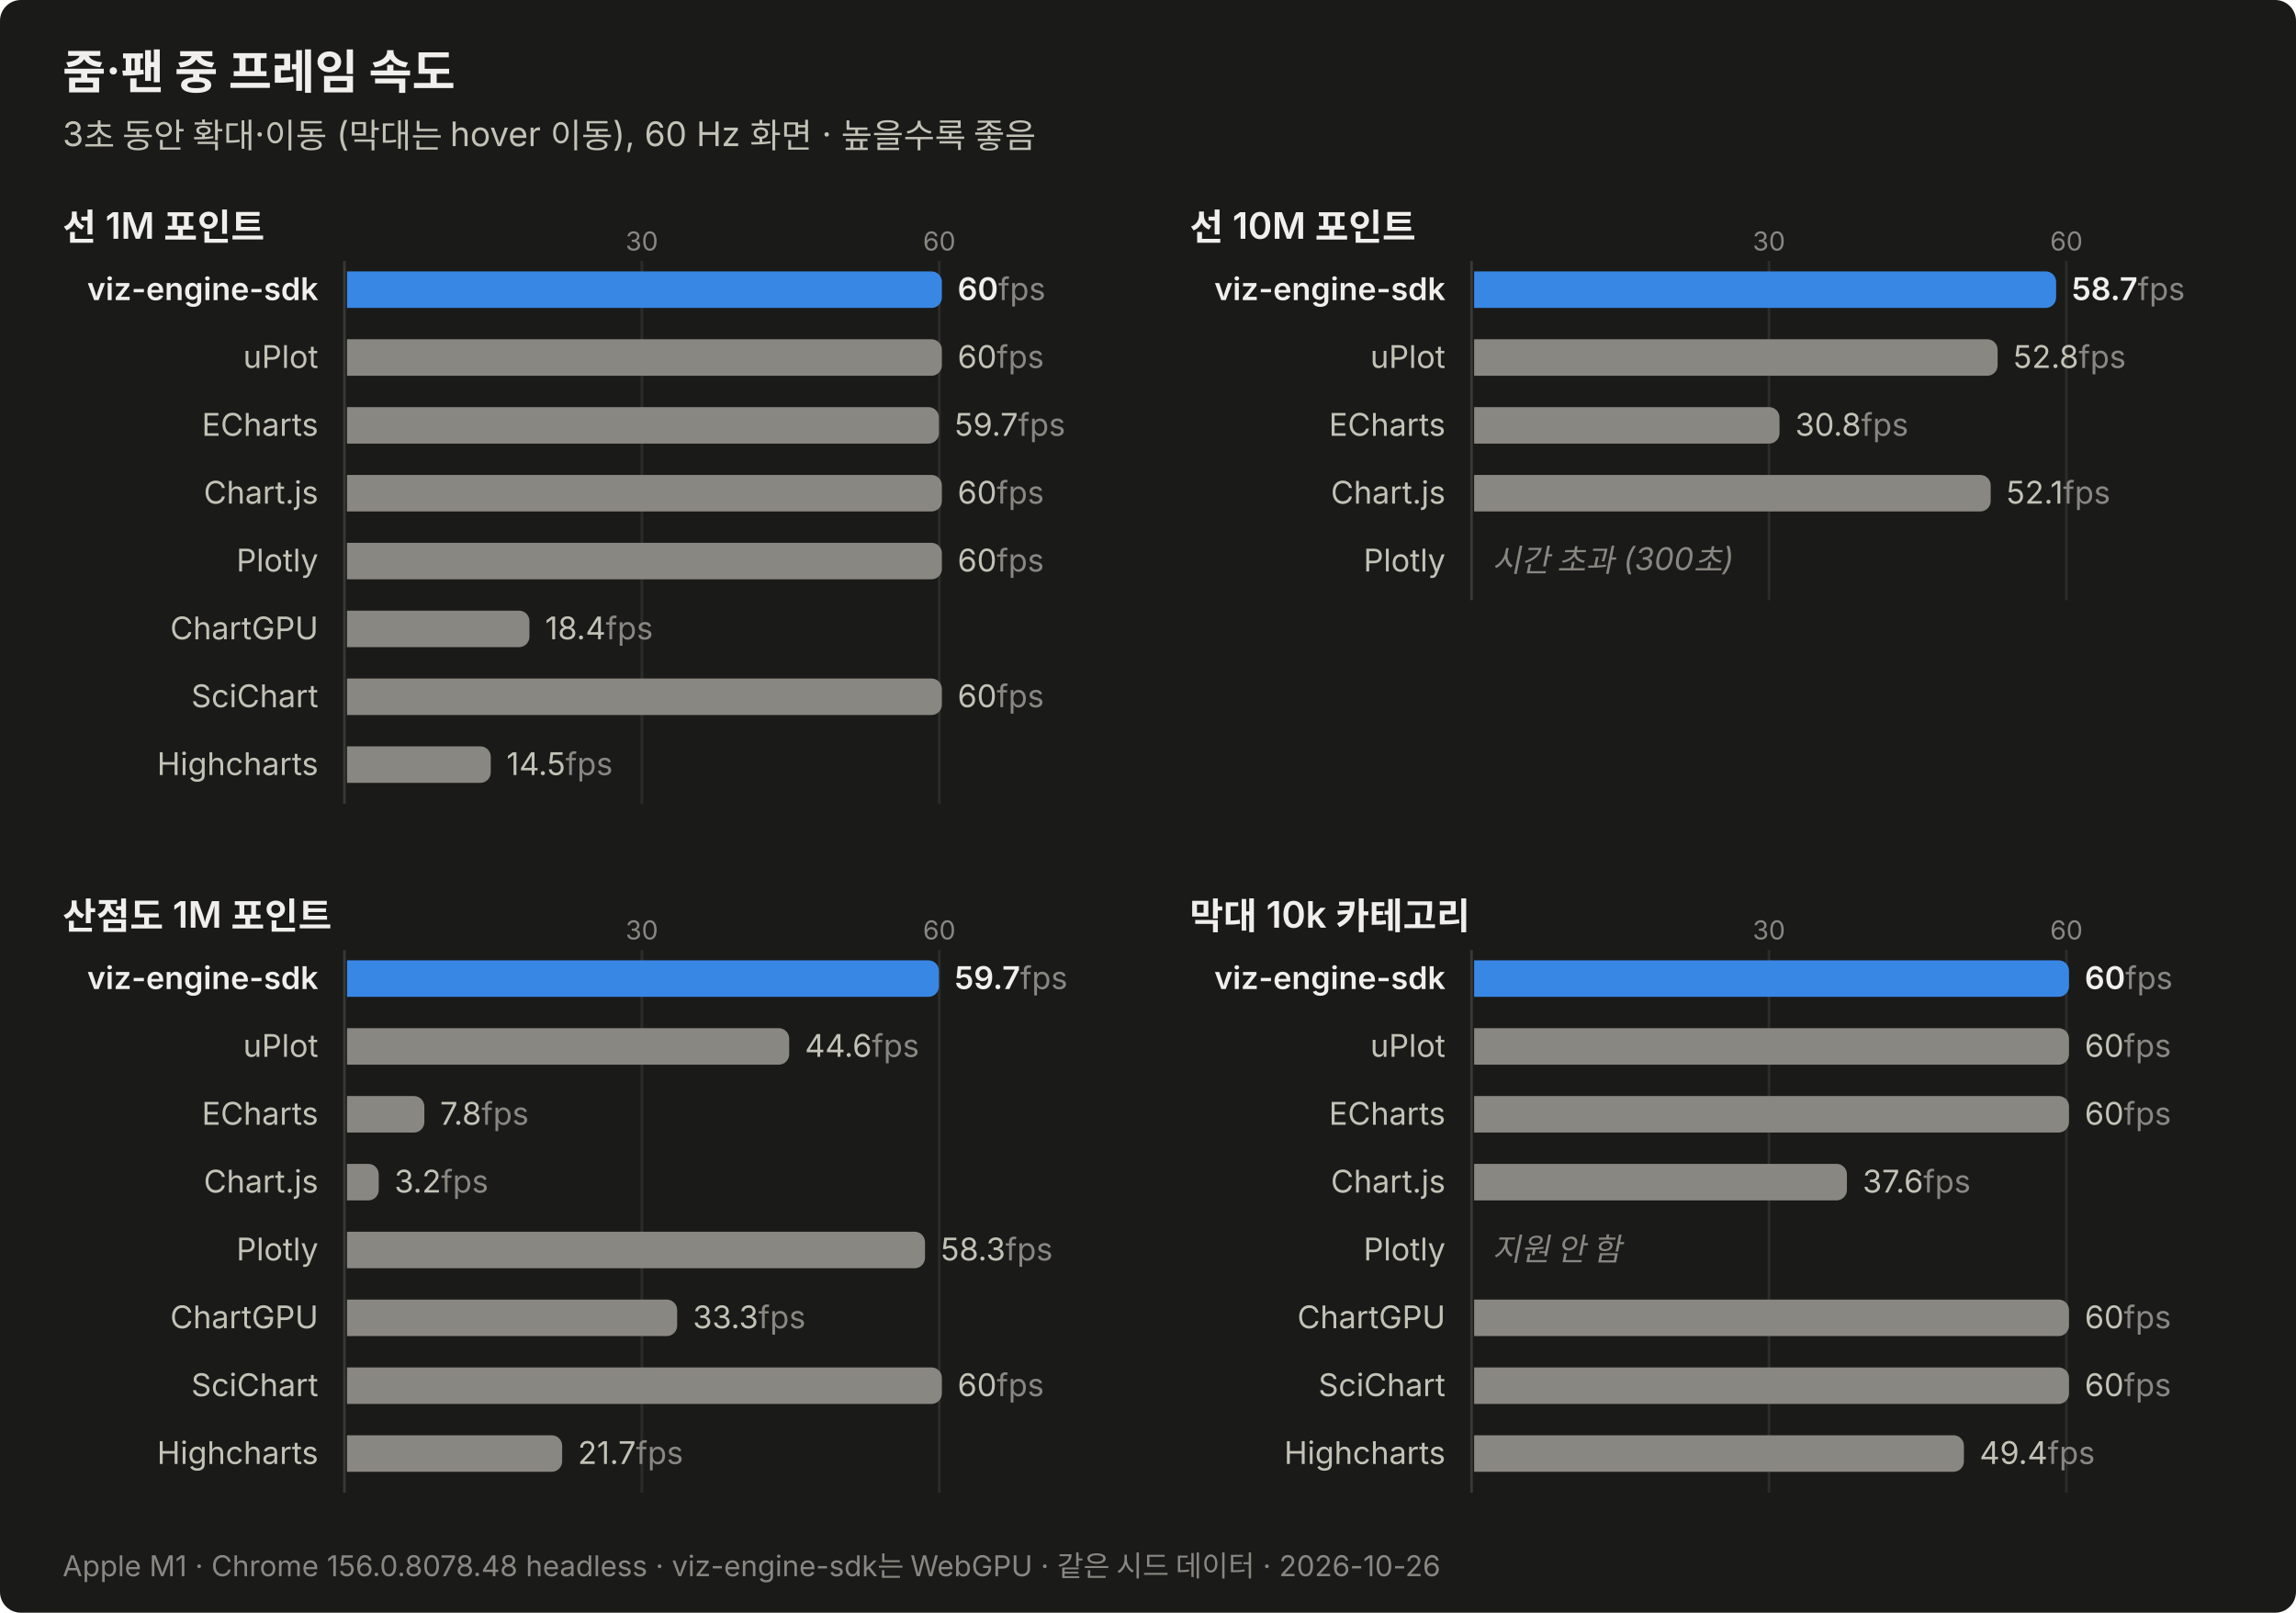
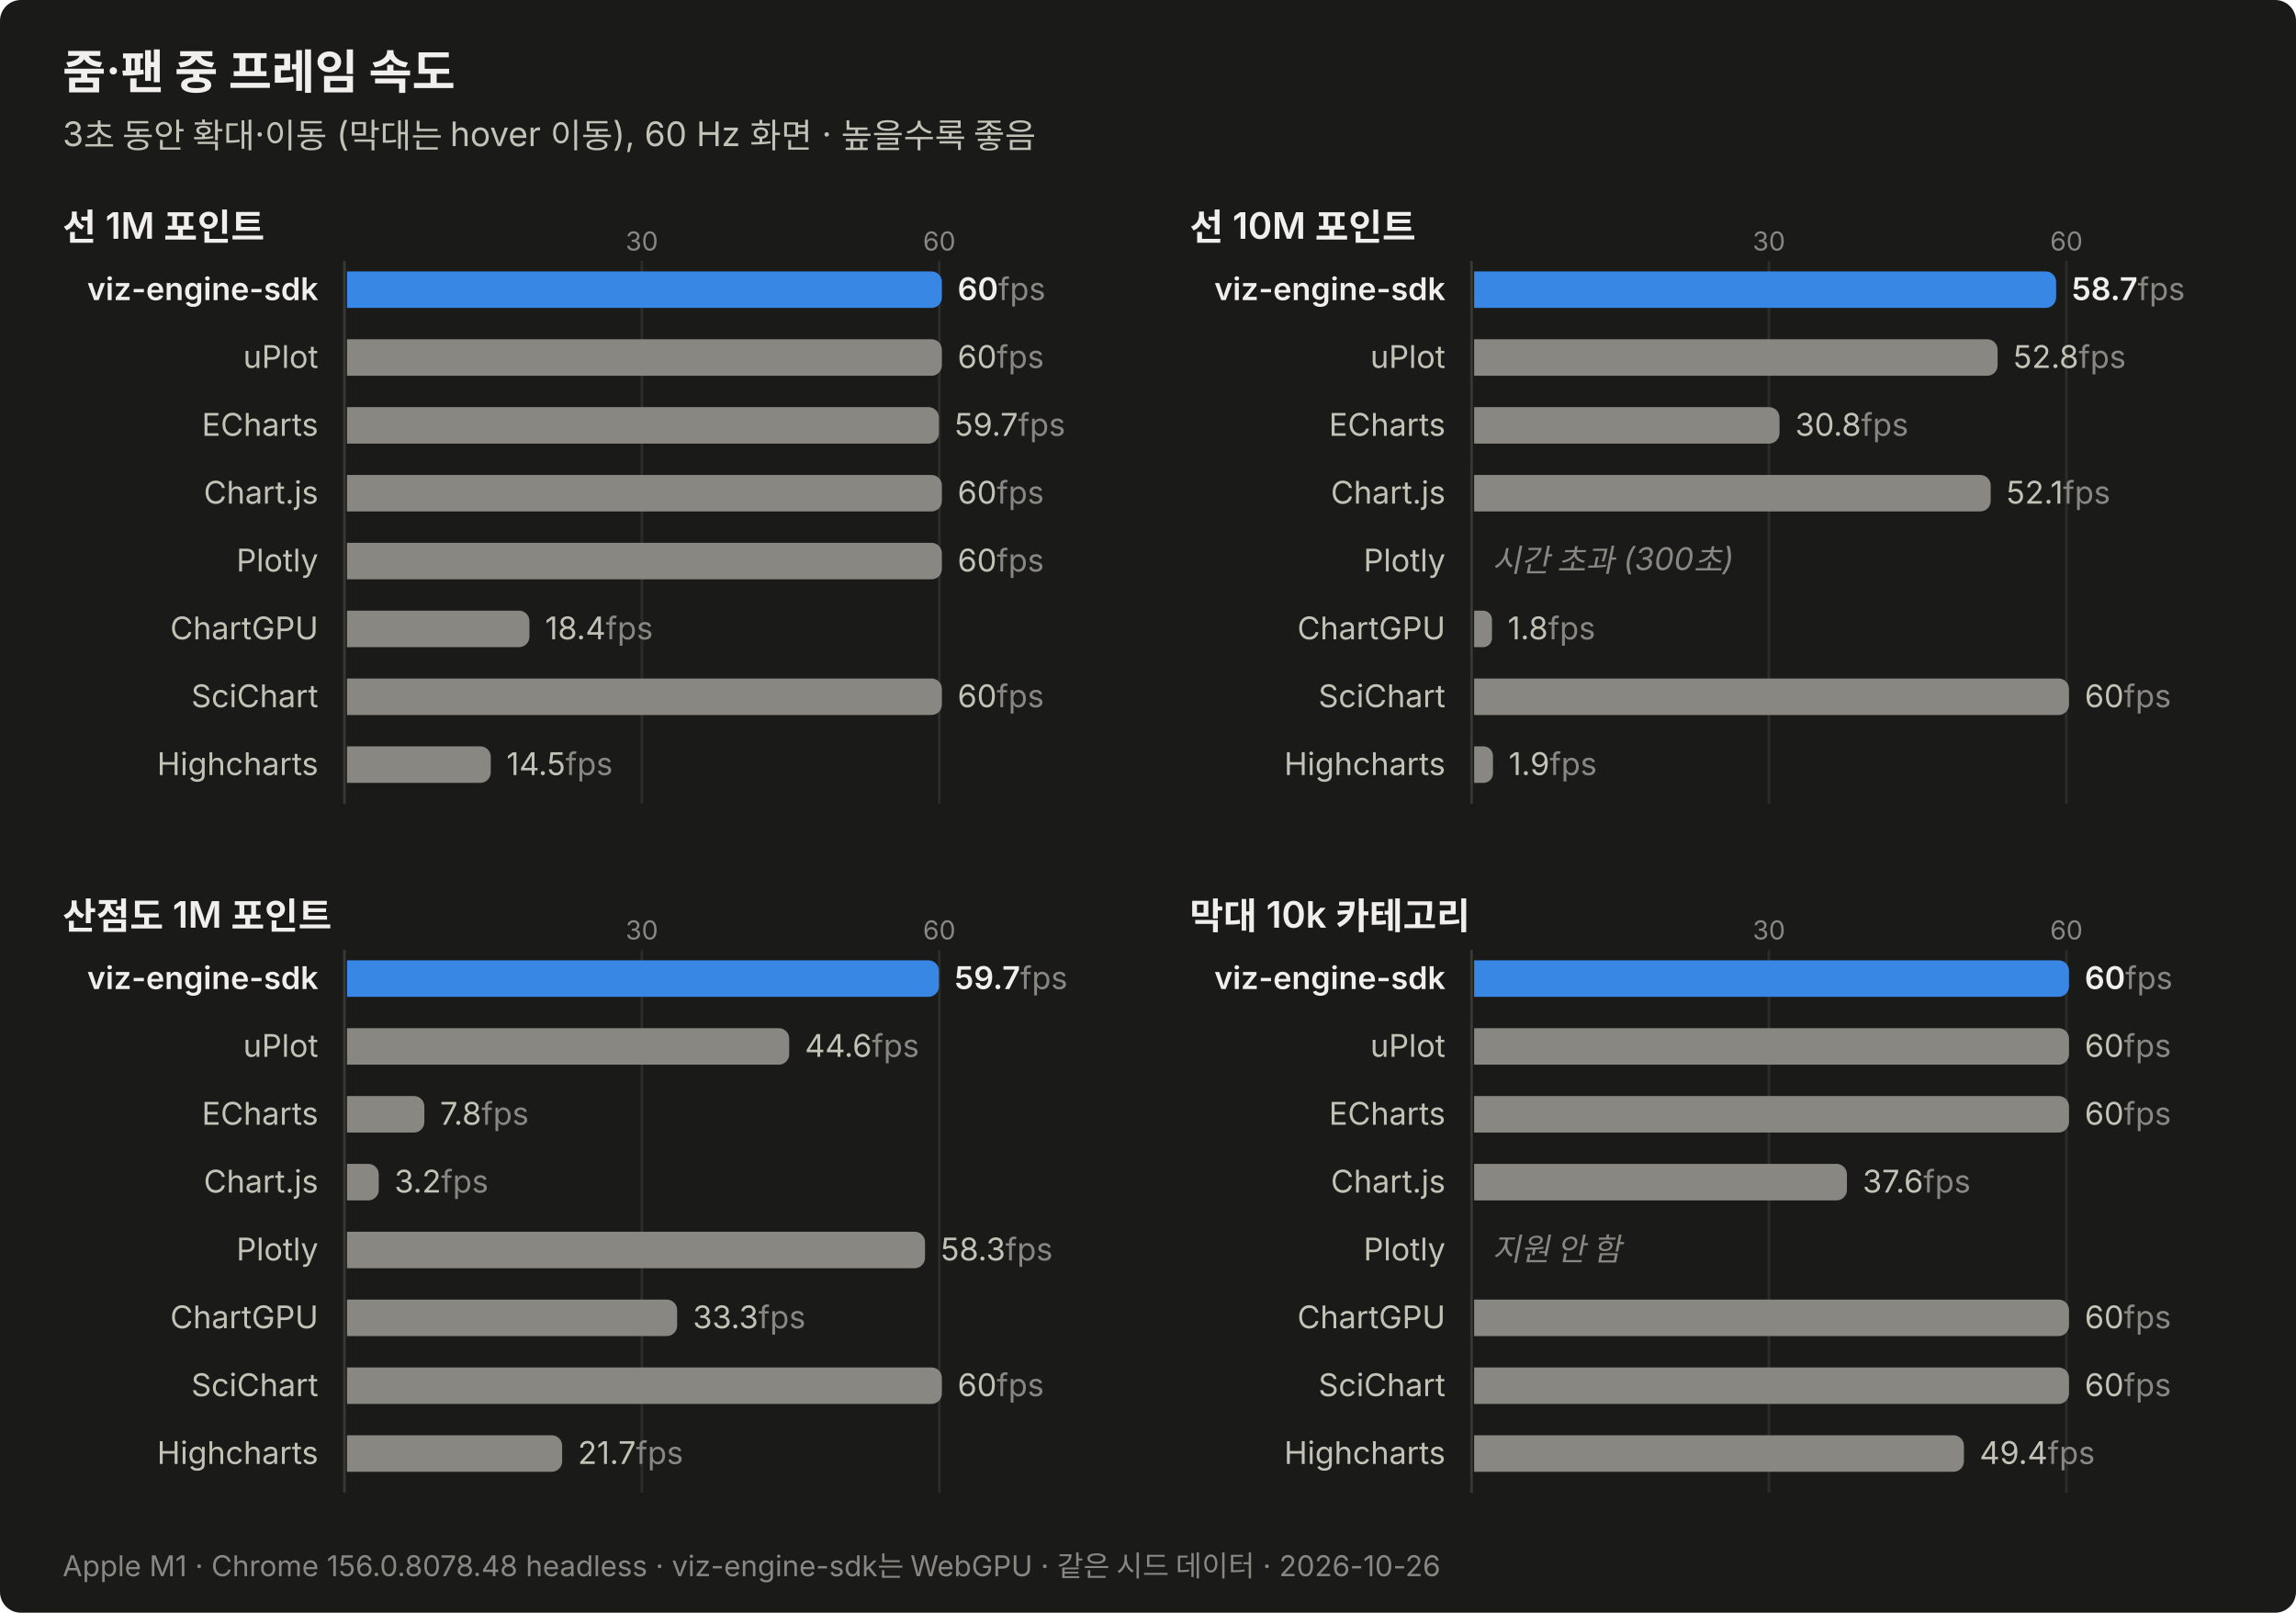
<svg xmlns="http://www.w3.org/2000/svg" width="880" height="618" viewBox="0 0 880 618" font-family="system-ui, -apple-system, &quot;Segoe UI&quot;, &quot;Apple SD Gothic Neo&quot;, &quot;Malgun Gothic&quot;, sans-serif" role="img" aria-labelledby="t d">
  <rect width="880" height="618" rx="8" fill="#1a1a19" />
  <text x="24" y="34" font-size="18" font-weight="600" fill="#f0efec">줌·팬 중 프레임 속도</text>
  <text x="24" y="56" font-size="13" fill="#c3c2b7">3초 동안 확대·이동 (막대는 hover 이동), 60 Hz 화면 · 높을수록 좋음</text>
  <text x="24" y="92" font-size="14" font-weight="600" fill="#f0efec">선 1M 포인트</text>
  <line x1="246" y1="100" x2="246" y2="308" stroke="#2c2c2a" stroke-width="1" />
  <text x="246" y="96" font-size="10" text-anchor="middle" fill="#898781">30</text>
  <line x1="360" y1="100" x2="360" y2="308" stroke="#2c2c2a" stroke-width="1" />
  <text x="360" y="96" font-size="10" text-anchor="middle" fill="#898781">60</text>
  <line x1="132" y1="100" x2="132" y2="308" stroke="#383835" stroke-width="1" />
  <text x="122" y="115" font-size="12" text-anchor="end" fill="#f0efec" font-weight="600">viz-engine-sdk</text>
  <path d="M133 104h224a4 4 0 0 1 4 4v6a4 4 0 0 1 -4 4h-224z" fill="#3987e5" />
  <text x="367" y="115" font-size="12" fill="#f0efec" font-weight="600" style="font-variant-numeric: tabular-nums">60<tspan fill="#898781" font-weight="400"> fps</tspan>
  </text>
  <text x="122" y="141" font-size="12" text-anchor="end" fill="#c3c2b7">uPlot</text>
  <path d="M133 130h224a4 4 0 0 1 4 4v6a4 4 0 0 1 -4 4h-224z" fill="#898781" />
  <text x="367" y="141" font-size="12" fill="#c3c2b7" style="font-variant-numeric: tabular-nums">60<tspan fill="#898781" font-weight="400"> fps</tspan>
  </text>
  <text x="122" y="167" font-size="12" text-anchor="end" fill="#c3c2b7">ECharts</text>
  <path d="M133 156h222.86a4 4 0 0 1 4 4v6a4 4 0 0 1 -4 4h-222.86z" fill="#898781" />
  <text x="365.86" y="167" font-size="12" fill="#c3c2b7" style="font-variant-numeric: tabular-nums">59.7<tspan fill="#898781" font-weight="400"> fps</tspan>
  </text>
  <text x="122" y="193" font-size="12" text-anchor="end" fill="#c3c2b7">Chart.js</text>
  <path d="M133 182h224a4 4 0 0 1 4 4v6a4 4 0 0 1 -4 4h-224z" fill="#898781" />
  <text x="367" y="193" font-size="12" fill="#c3c2b7" style="font-variant-numeric: tabular-nums">60<tspan fill="#898781" font-weight="400"> fps</tspan>
  </text>
  <text x="122" y="219" font-size="12" text-anchor="end" fill="#c3c2b7">Plotly</text>
  <path d="M133 208h224a4 4 0 0 1 4 4v6a4 4 0 0 1 -4 4h-224z" fill="#898781" />
  <text x="367" y="219" font-size="12" fill="#c3c2b7" style="font-variant-numeric: tabular-nums">60<tspan fill="#898781" font-weight="400"> fps</tspan>
  </text>
  <text x="122" y="245" font-size="12" text-anchor="end" fill="#c3c2b7">ChartGPU</text>
  <path d="M133 234h65.92a4 4 0 0 1 4 4v6a4 4 0 0 1 -4 4h-65.92z" fill="#898781" />
  <text x="208.92" y="245" font-size="12" fill="#c3c2b7" style="font-variant-numeric: tabular-nums">18.4<tspan fill="#898781" font-weight="400"> fps</tspan>
  </text>
  <text x="122" y="271" font-size="12" text-anchor="end" fill="#c3c2b7">SciChart</text>
  <path d="M133 260h224a4 4 0 0 1 4 4v6a4 4 0 0 1 -4 4h-224z" fill="#898781" />
  <text x="367" y="271" font-size="12" fill="#c3c2b7" style="font-variant-numeric: tabular-nums">60<tspan fill="#898781" font-weight="400"> fps</tspan>
  </text>
  <text x="122" y="297" font-size="12" text-anchor="end" fill="#c3c2b7">Highcharts</text>
  <path d="M133 286h51.1a4 4 0 0 1 4 4v6a4 4 0 0 1 -4 4h-51.1z" fill="#898781" />
  <text x="194.1" y="297" font-size="12" fill="#c3c2b7" style="font-variant-numeric: tabular-nums">14.5<tspan fill="#898781" font-weight="400"> fps</tspan>
  </text>
  <text x="456" y="92" font-size="14" font-weight="600" fill="#f0efec">선 10M 포인트</text>
-   <line x1="678" y1="100" x2="678" y2="230" stroke="#2c2c2a" stroke-width="1" />
+   <line x1="678" y1="100" x2="678" y2="308" stroke="#2c2c2a" stroke-width="1" />
  <text x="678" y="96" font-size="10" text-anchor="middle" fill="#898781">30</text>
-   <line x1="792" y1="100" x2="792" y2="230" stroke="#2c2c2a" stroke-width="1" />
+   <line x1="792" y1="100" x2="792" y2="308" stroke="#2c2c2a" stroke-width="1" />
  <text x="792" y="96" font-size="10" text-anchor="middle" fill="#898781">60</text>
-   <line x1="564" y1="100" x2="564" y2="230" stroke="#383835" stroke-width="1" />
+   <line x1="564" y1="100" x2="564" y2="308" stroke="#383835" stroke-width="1" />
  <text x="554" y="115" font-size="12" text-anchor="end" fill="#f0efec" font-weight="600">viz-engine-sdk</text>
  <path d="M565 104h219.06a4 4 0 0 1 4 4v6a4 4 0 0 1 -4 4h-219.06z" fill="#3987e5" />
  <text x="794.06" y="115" font-size="12" fill="#f0efec" font-weight="600" style="font-variant-numeric: tabular-nums">58.7<tspan fill="#898781" font-weight="400"> fps</tspan>
  </text>
  <text x="554" y="141" font-size="12" text-anchor="end" fill="#c3c2b7">uPlot</text>
  <path d="M565 130h196.64a4 4 0 0 1 4 4v6a4 4 0 0 1 -4 4h-196.64z" fill="#898781" />
  <text x="771.64" y="141" font-size="12" fill="#c3c2b7" style="font-variant-numeric: tabular-nums">52.8<tspan fill="#898781" font-weight="400"> fps</tspan>
  </text>
  <text x="554" y="167" font-size="12" text-anchor="end" fill="#c3c2b7">ECharts</text>
  <path d="M565 156h113.04a4 4 0 0 1 4 4v6a4 4 0 0 1 -4 4h-113.04z" fill="#898781" />
  <text x="688.04" y="167" font-size="12" fill="#c3c2b7" style="font-variant-numeric: tabular-nums">30.8<tspan fill="#898781" font-weight="400"> fps</tspan>
  </text>
  <text x="554" y="193" font-size="12" text-anchor="end" fill="#c3c2b7">Chart.js</text>
  <path d="M565 182h193.98a4 4 0 0 1 4 4v6a4 4 0 0 1 -4 4h-193.98z" fill="#898781" />
  <text x="768.98" y="193" font-size="12" fill="#c3c2b7" style="font-variant-numeric: tabular-nums">52.1<tspan fill="#898781" font-weight="400"> fps</tspan>
  </text>
  <text x="554" y="219" font-size="12" text-anchor="end" fill="#c3c2b7">Plotly</text>
  <text x="572" y="219" font-size="12" font-style="italic" fill="#898781">시간 초과 (300초)</text>
+   <text x="554" y="245" font-size="12" text-anchor="end" fill="#c3c2b7">ChartGPU</text>
+   <path d="M565 234h3.42a3.42 3.42 0 0 1 3.42 3.42v7.16a3.42 3.42 0 0 1 -3.42 3.42h-3.42z" fill="#898781" />
+   <text x="577.84" y="245" font-size="12" fill="#c3c2b7" style="font-variant-numeric: tabular-nums">1.8<tspan fill="#898781" font-weight="400"> fps</tspan>
+   </text>
+   <text x="554" y="271" font-size="12" text-anchor="end" fill="#c3c2b7">SciChart</text>
+   <path d="M565 260h224a4 4 0 0 1 4 4v6a4 4 0 0 1 -4 4h-224z" fill="#898781" />
+   <text x="799" y="271" font-size="12" fill="#c3c2b7" style="font-variant-numeric: tabular-nums">60<tspan fill="#898781" font-weight="400"> fps</tspan>
+   </text>
+   <text x="554" y="297" font-size="12" text-anchor="end" fill="#c3c2b7">Highcharts</text>
+   <path d="M565 286h3.61a3.61 3.61 0 0 1 3.61 3.61v6.78a3.61 3.61 0 0 1 -3.61 3.61h-3.61z" fill="#898781" />
+   <text x="578.22" y="297" font-size="12" fill="#c3c2b7" style="font-variant-numeric: tabular-nums">1.9<tspan fill="#898781" font-weight="400"> fps</tspan>
+   </text>
  <text x="24" y="356" font-size="14" font-weight="600" fill="#f0efec">산점도 1M 포인트</text>
  <line x1="246" y1="364" x2="246" y2="572" stroke="#2c2c2a" stroke-width="1" />
  <text x="246" y="360" font-size="10" text-anchor="middle" fill="#898781">30</text>
  <line x1="360" y1="364" x2="360" y2="572" stroke="#2c2c2a" stroke-width="1" />
  <text x="360" y="360" font-size="10" text-anchor="middle" fill="#898781">60</text>
  <line x1="132" y1="364" x2="132" y2="572" stroke="#383835" stroke-width="1" />
  <text x="122" y="379" font-size="12" text-anchor="end" fill="#f0efec" font-weight="600">viz-engine-sdk</text>
  <path d="M133 368h222.86a4 4 0 0 1 4 4v6a4 4 0 0 1 -4 4h-222.86z" fill="#3987e5" />
  <text x="365.86" y="379" font-size="12" fill="#f0efec" font-weight="600" style="font-variant-numeric: tabular-nums">59.7<tspan fill="#898781" font-weight="400"> fps</tspan>
  </text>
  <text x="122" y="405" font-size="12" text-anchor="end" fill="#c3c2b7">uPlot</text>
  <path d="M133 394h165.48a4 4 0 0 1 4 4v6a4 4 0 0 1 -4 4h-165.48z" fill="#898781" />
  <text x="308.48" y="405" font-size="12" fill="#c3c2b7" style="font-variant-numeric: tabular-nums">44.6<tspan fill="#898781" font-weight="400"> fps</tspan>
  </text>
  <text x="122" y="431" font-size="12" text-anchor="end" fill="#c3c2b7">ECharts</text>
  <path d="M133 420h25.64a4 4 0 0 1 4 4v6a4 4 0 0 1 -4 4h-25.64z" fill="#898781" />
  <text x="168.64" y="431" font-size="12" fill="#c3c2b7" style="font-variant-numeric: tabular-nums">7.8<tspan fill="#898781" font-weight="400"> fps</tspan>
  </text>
  <text x="122" y="457" font-size="12" text-anchor="end" fill="#c3c2b7">Chart.js</text>
  <path d="M133 446h8.16a4 4 0 0 1 4 4v6a4 4 0 0 1 -4 4h-8.16z" fill="#898781" />
  <text x="151.16" y="457" font-size="12" fill="#c3c2b7" style="font-variant-numeric: tabular-nums">3.2<tspan fill="#898781" font-weight="400"> fps</tspan>
  </text>
  <text x="122" y="483" font-size="12" text-anchor="end" fill="#c3c2b7">Plotly</text>
  <path d="M133 472h217.54a4 4 0 0 1 4 4v6a4 4 0 0 1 -4 4h-217.54z" fill="#898781" />
  <text x="360.54" y="483" font-size="12" fill="#c3c2b7" style="font-variant-numeric: tabular-nums">58.3<tspan fill="#898781" font-weight="400"> fps</tspan>
  </text>
  <text x="122" y="509" font-size="12" text-anchor="end" fill="#c3c2b7">ChartGPU</text>
  <path d="M133 498h122.54a4 4 0 0 1 4 4v6a4 4 0 0 1 -4 4h-122.54z" fill="#898781" />
  <text x="265.54" y="509" font-size="12" fill="#c3c2b7" style="font-variant-numeric: tabular-nums">33.3<tspan fill="#898781" font-weight="400"> fps</tspan>
  </text>
  <text x="122" y="535" font-size="12" text-anchor="end" fill="#c3c2b7">SciChart</text>
  <path d="M133 524h224a4 4 0 0 1 4 4v6a4 4 0 0 1 -4 4h-224z" fill="#898781" />
  <text x="367" y="535" font-size="12" fill="#c3c2b7" style="font-variant-numeric: tabular-nums">60<tspan fill="#898781" font-weight="400"> fps</tspan>
  </text>
  <text x="122" y="561" font-size="12" text-anchor="end" fill="#c3c2b7">Highcharts</text>
  <path d="M133 550h78.46a4 4 0 0 1 4 4v6a4 4 0 0 1 -4 4h-78.46z" fill="#898781" />
  <text x="221.46" y="561" font-size="12" fill="#c3c2b7" style="font-variant-numeric: tabular-nums">21.7<tspan fill="#898781" font-weight="400"> fps</tspan>
  </text>
  <text x="456" y="356" font-size="14" font-weight="600" fill="#f0efec">막대 10k 카테고리</text>
  <line x1="678" y1="364" x2="678" y2="572" stroke="#2c2c2a" stroke-width="1" />
  <text x="678" y="360" font-size="10" text-anchor="middle" fill="#898781">30</text>
  <line x1="792" y1="364" x2="792" y2="572" stroke="#2c2c2a" stroke-width="1" />
  <text x="792" y="360" font-size="10" text-anchor="middle" fill="#898781">60</text>
  <line x1="564" y1="364" x2="564" y2="572" stroke="#383835" stroke-width="1" />
  <text x="554" y="379" font-size="12" text-anchor="end" fill="#f0efec" font-weight="600">viz-engine-sdk</text>
  <path d="M565 368h224a4 4 0 0 1 4 4v6a4 4 0 0 1 -4 4h-224z" fill="#3987e5" />
  <text x="799" y="379" font-size="12" fill="#f0efec" font-weight="600" style="font-variant-numeric: tabular-nums">60<tspan fill="#898781" font-weight="400"> fps</tspan>
  </text>
  <text x="554" y="405" font-size="12" text-anchor="end" fill="#c3c2b7">uPlot</text>
  <path d="M565 394h224a4 4 0 0 1 4 4v6a4 4 0 0 1 -4 4h-224z" fill="#898781" />
  <text x="799" y="405" font-size="12" fill="#c3c2b7" style="font-variant-numeric: tabular-nums">60<tspan fill="#898781" font-weight="400"> fps</tspan>
  </text>
  <text x="554" y="431" font-size="12" text-anchor="end" fill="#c3c2b7">ECharts</text>
  <path d="M565 420h224a4 4 0 0 1 4 4v6a4 4 0 0 1 -4 4h-224z" fill="#898781" />
  <text x="799" y="431" font-size="12" fill="#c3c2b7" style="font-variant-numeric: tabular-nums">60<tspan fill="#898781" font-weight="400"> fps</tspan>
  </text>
  <text x="554" y="457" font-size="12" text-anchor="end" fill="#c3c2b7">Chart.js</text>
  <path d="M565 446h138.88a4 4 0 0 1 4 4v6a4 4 0 0 1 -4 4h-138.88z" fill="#898781" />
  <text x="713.88" y="457" font-size="12" fill="#c3c2b7" style="font-variant-numeric: tabular-nums">37.6<tspan fill="#898781" font-weight="400"> fps</tspan>
  </text>
  <text x="554" y="483" font-size="12" text-anchor="end" fill="#c3c2b7">Plotly</text>
  <text x="572" y="483" font-size="12" font-style="italic" fill="#898781">지원 안 함</text>
  <text x="554" y="509" font-size="12" text-anchor="end" fill="#c3c2b7">ChartGPU</text>
  <path d="M565 498h224a4 4 0 0 1 4 4v6a4 4 0 0 1 -4 4h-224z" fill="#898781" />
  <text x="799" y="509" font-size="12" fill="#c3c2b7" style="font-variant-numeric: tabular-nums">60<tspan fill="#898781" font-weight="400"> fps</tspan>
  </text>
  <text x="554" y="535" font-size="12" text-anchor="end" fill="#c3c2b7">SciChart</text>
  <path d="M565 524h224a4 4 0 0 1 4 4v6a4 4 0 0 1 -4 4h-224z" fill="#898781" />
  <text x="799" y="535" font-size="12" fill="#c3c2b7" style="font-variant-numeric: tabular-nums">60<tspan fill="#898781" font-weight="400"> fps</tspan>
  </text>
  <text x="554" y="561" font-size="12" text-anchor="end" fill="#c3c2b7">Highcharts</text>
  <path d="M565 550h183.72a4 4 0 0 1 4 4v6a4 4 0 0 1 -4 4h-183.72z" fill="#898781" />
  <text x="758.72" y="561" font-size="12" fill="#c3c2b7" style="font-variant-numeric: tabular-nums">49.4<tspan fill="#898781" font-weight="400"> fps</tspan>
  </text>
  <text x="24" y="604" font-size="11" fill="#898781">Apple M1 · Chrome 156.0.8078.48 headless · viz-engine-sdk는 WebGPU · 같은 시드 데이터 · 2026-10-26</text>
</svg>
